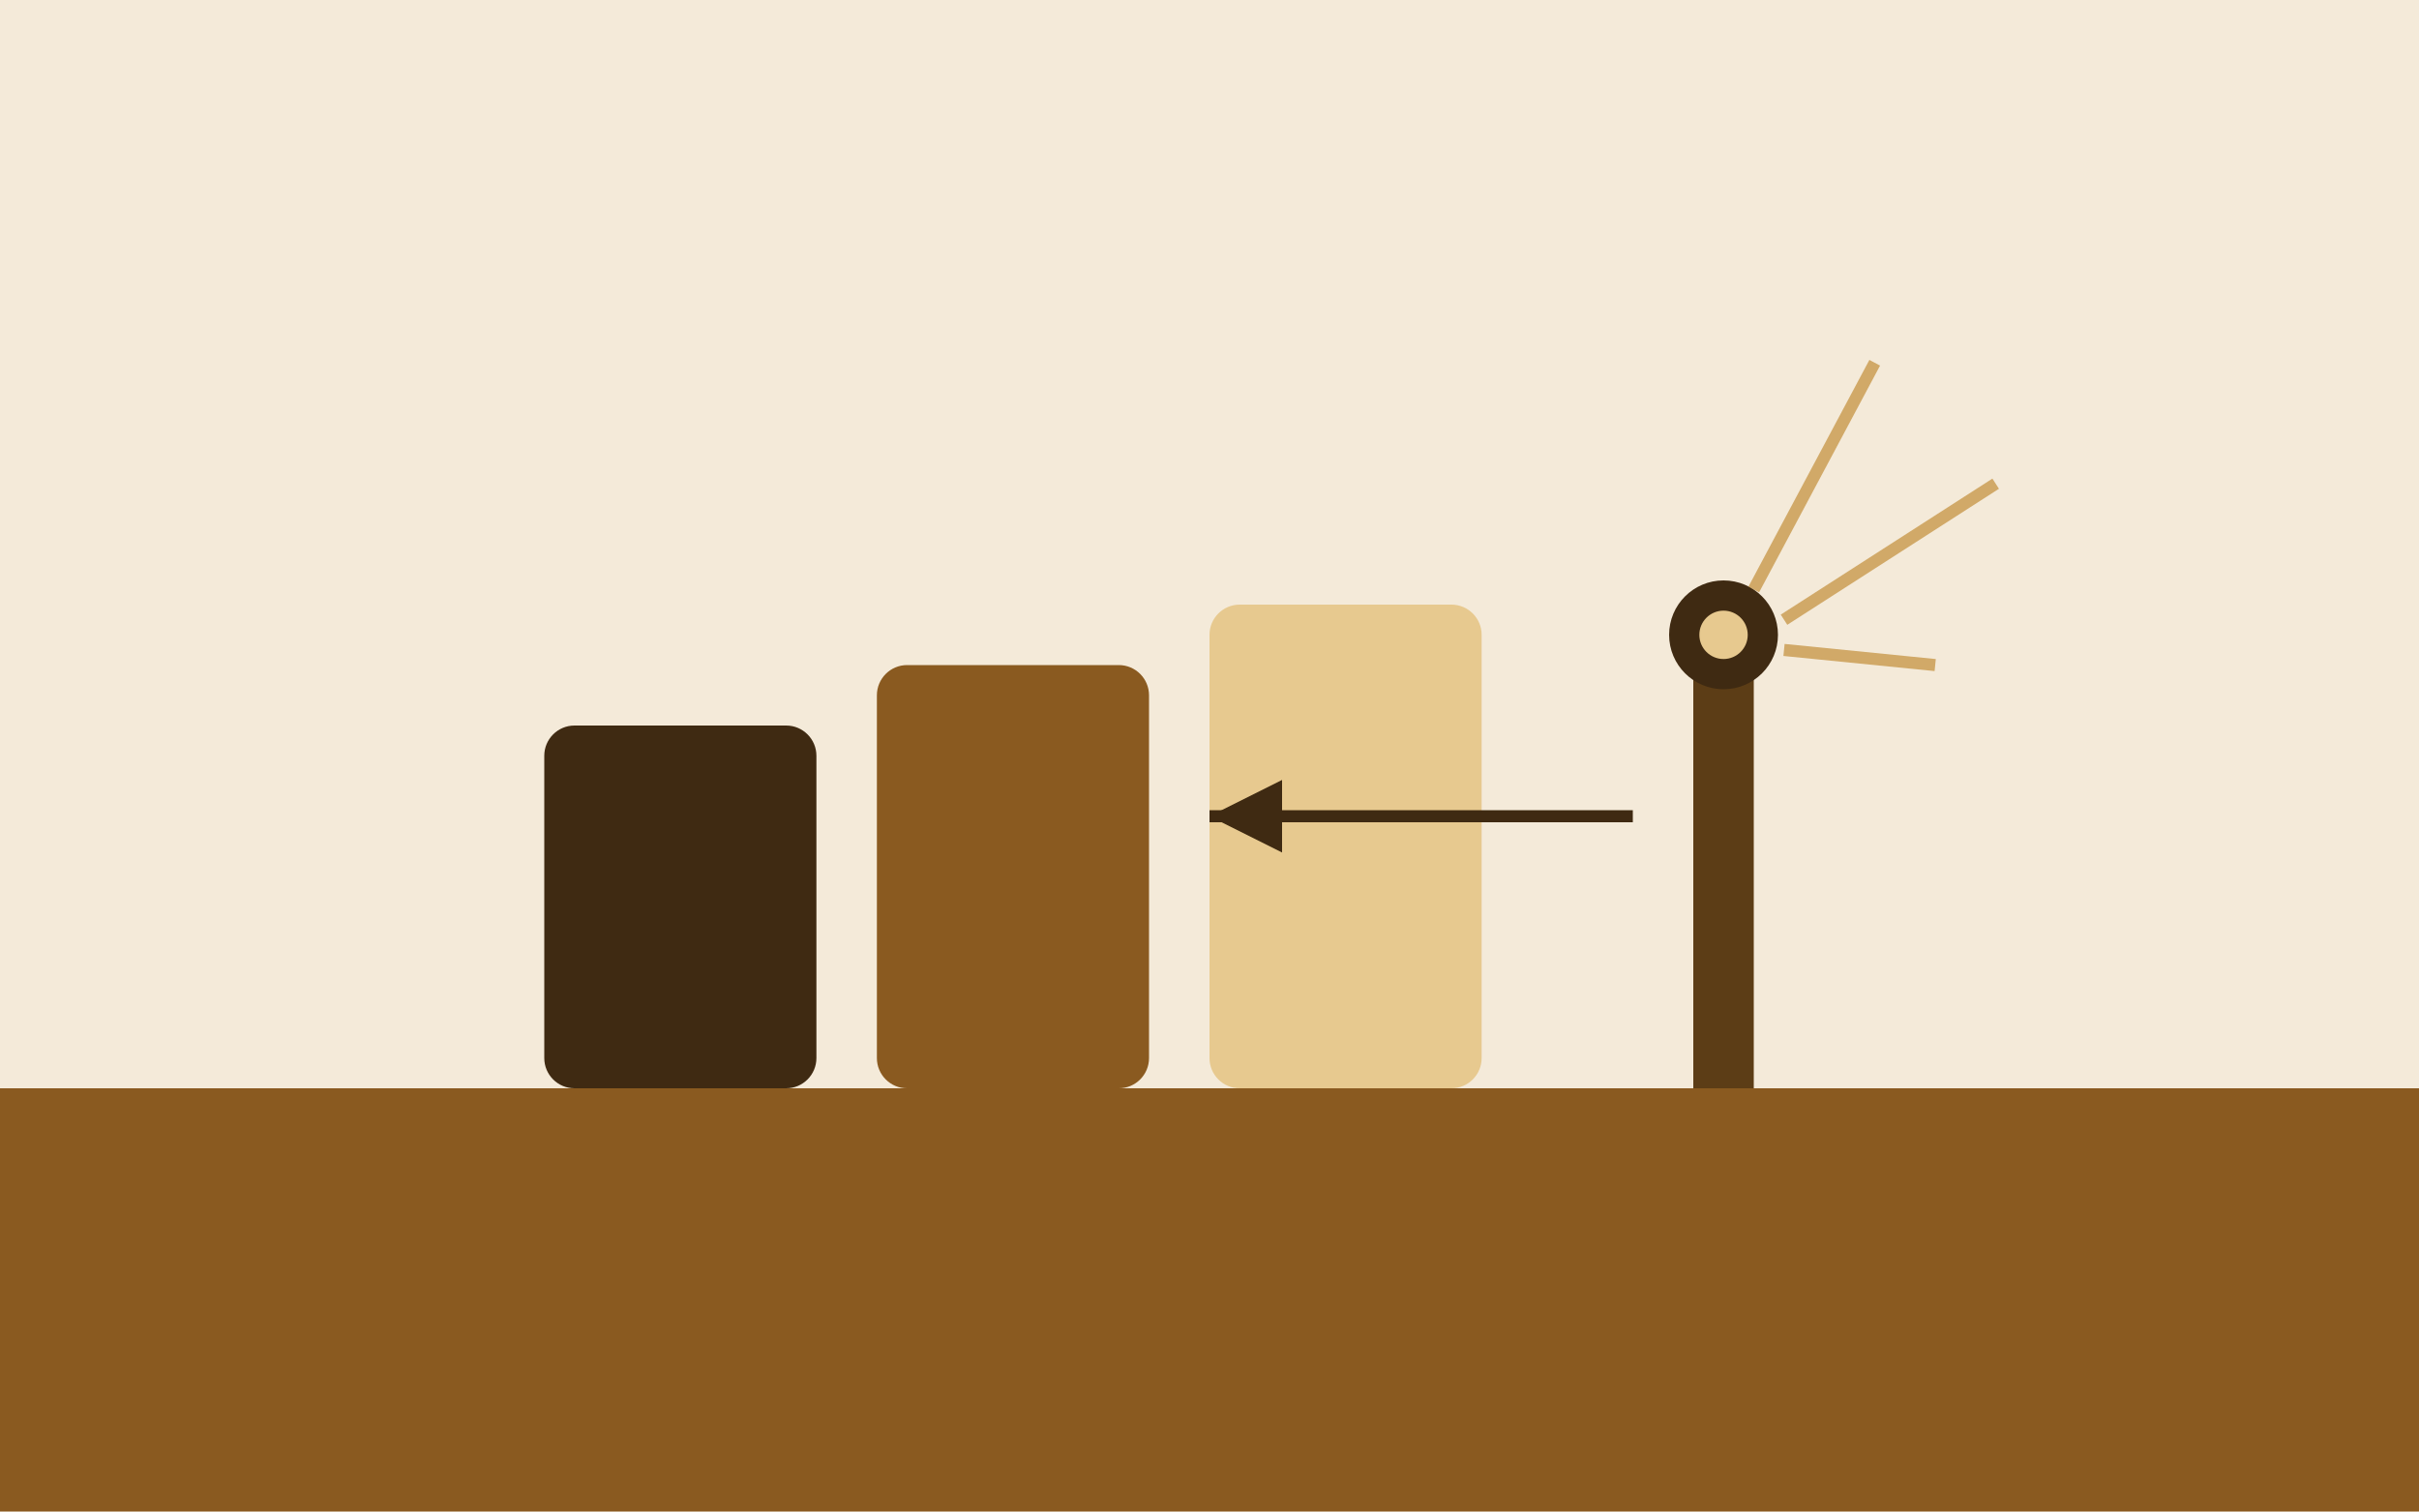
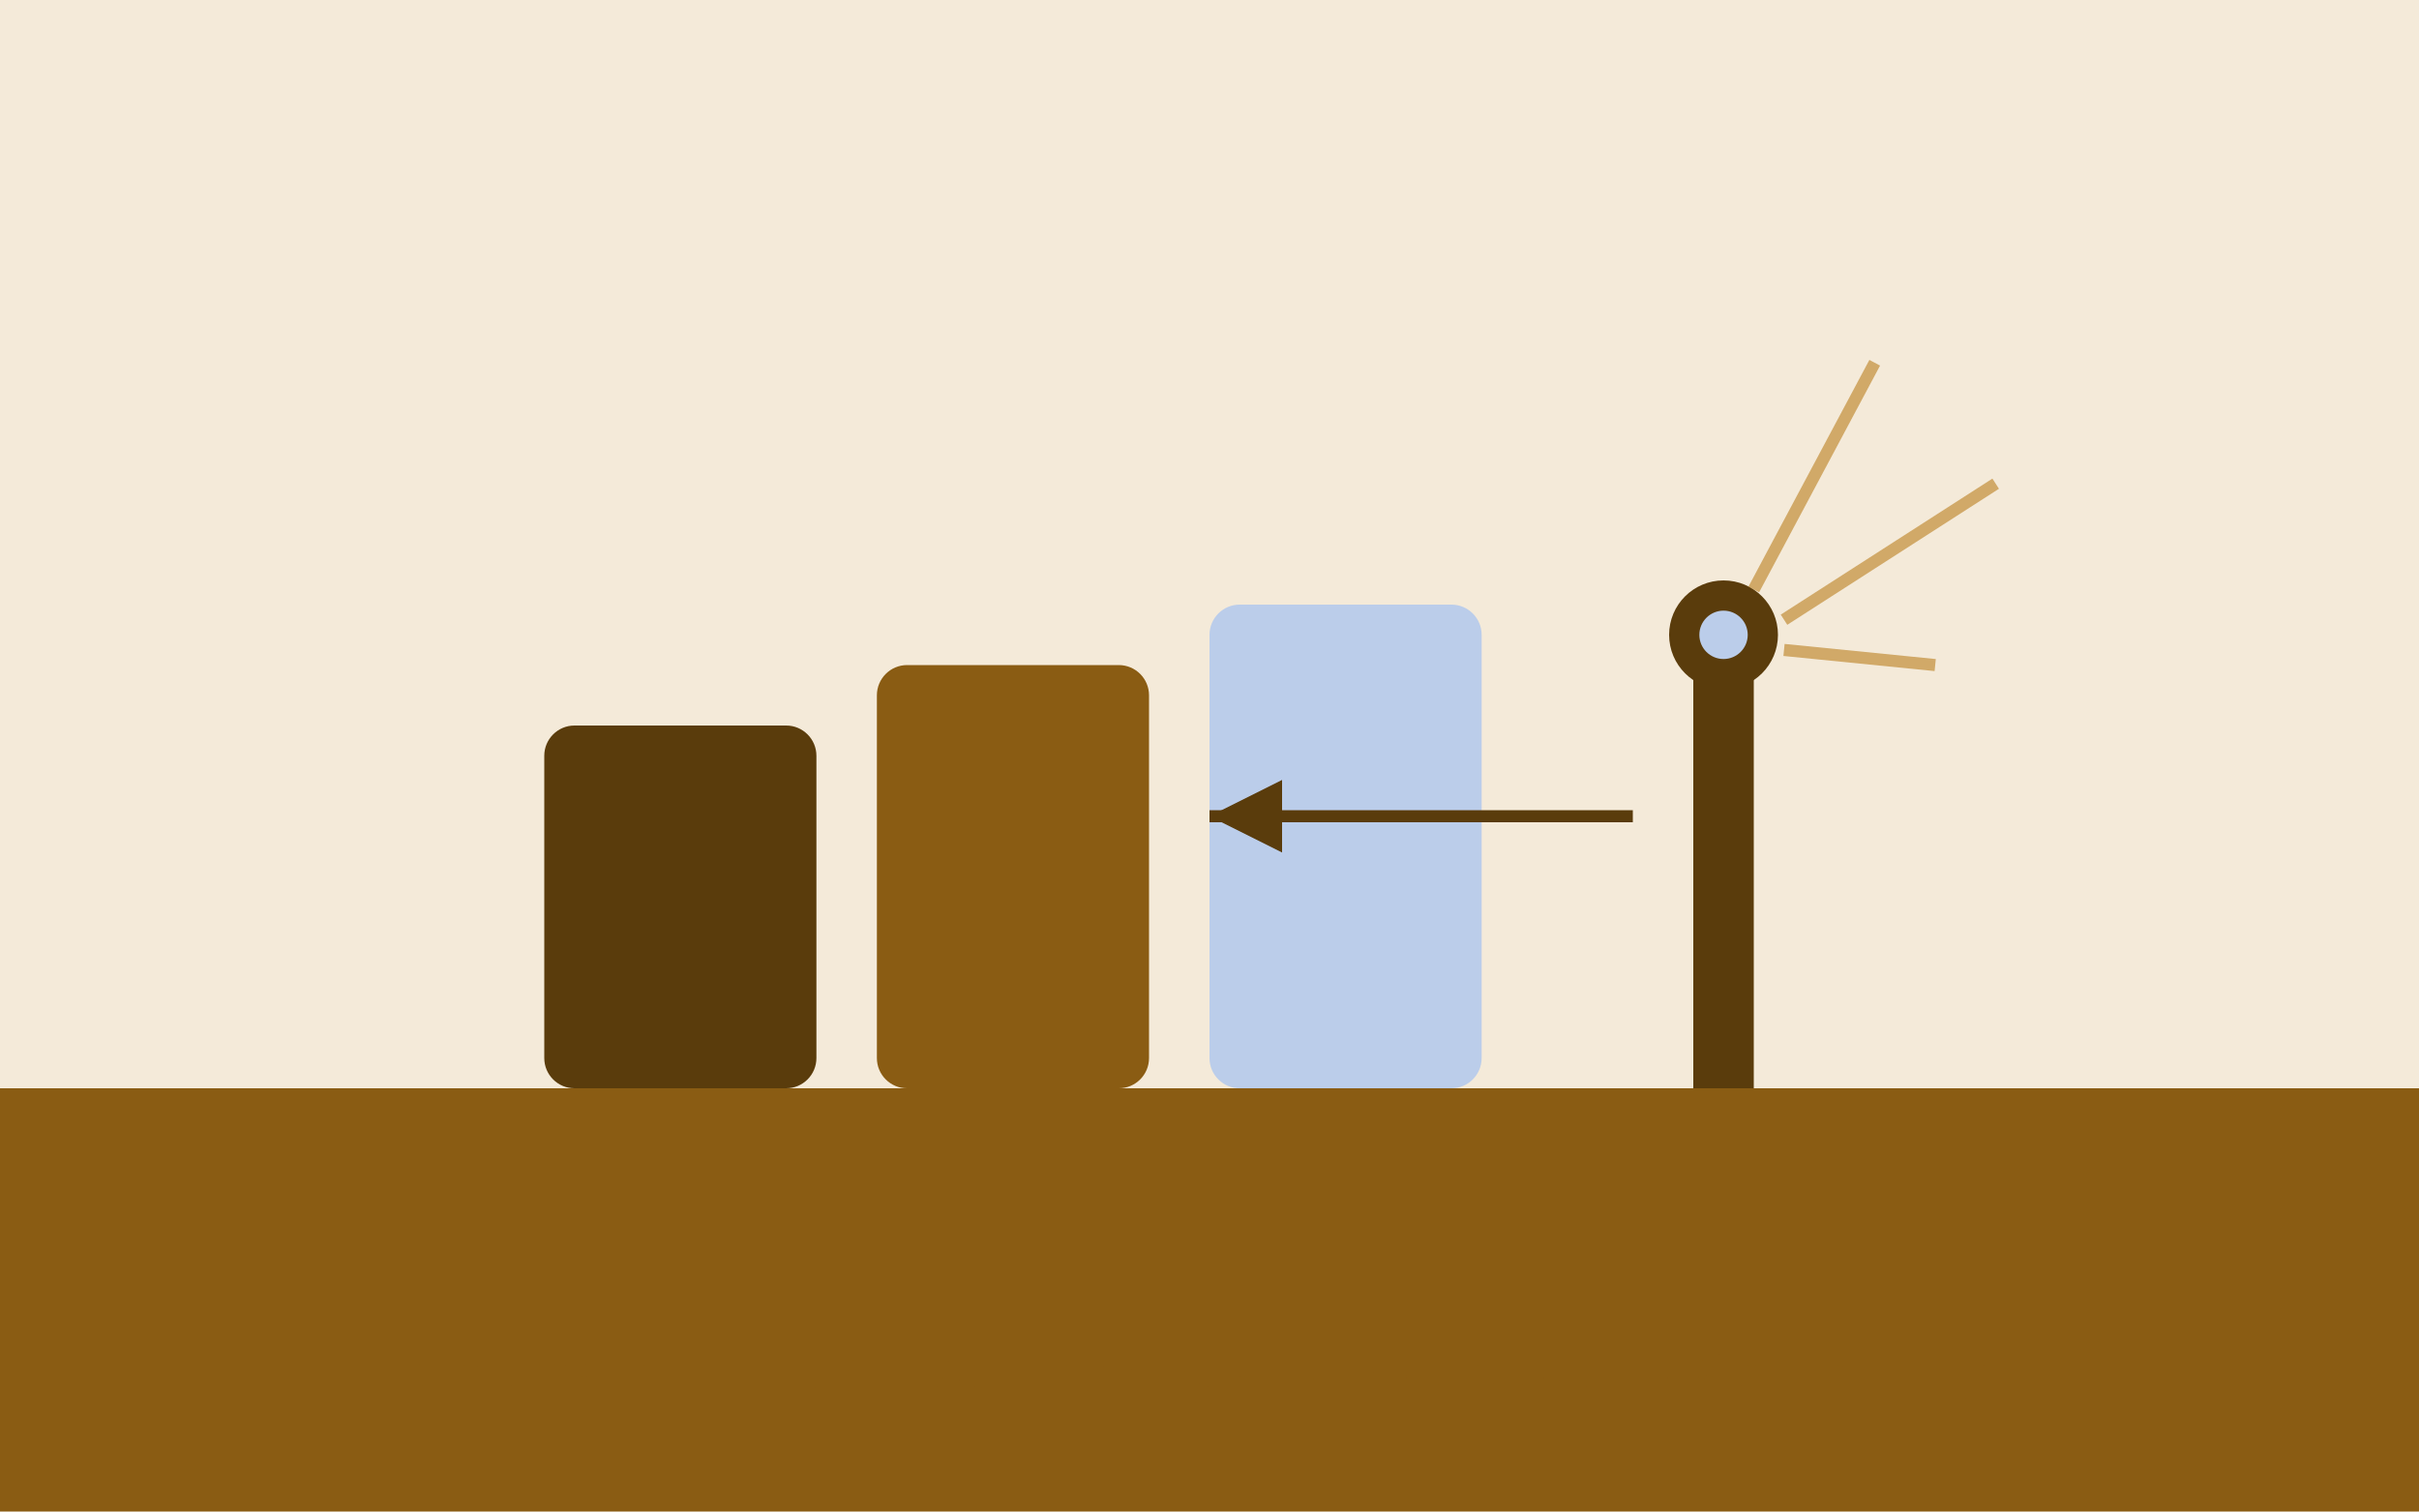
<svg xmlns="http://www.w3.org/2000/svg" viewBox="0 0 800 500" width="800" height="500" role="img" aria-label="Placeholder illustration of an ordinary object whose colour shifts subtly in response to a light sensor reading">
  <rect width="800" height="500" fill="#f4ead9" />
-   <rect x="0" y="360" width="800" height="140" fill="#8a5a20" />
+   <rect x="0" y="360" width="800" height="140" fill="#8a5c13" />
  <g>
-     <rect x="560" y="220" width="20" height="140" fill="#5c3d16" />
-     <circle cx="570" cy="210" r="18" fill="#3f2a12" />
-     <circle cx="570" cy="210" r="8" fill="#e7c98f" />
+     <rect x="560" y="220" width="20" height="140" fill="#5a3c0c" />
+     <circle cx="570" cy="210" r="18" fill="#5a3c0c" />
+     <circle cx="570" cy="210" r="8" fill="#bbcdea" />
  </g>
  <g stroke="#b97d1c" stroke-width="4" opacity="0.6">
    <line x1="620" y1="120" x2="580" y2="195" />
    <line x1="660" y1="160" x2="590" y2="205" />
    <line x1="640" y1="220" x2="590" y2="215" />
  </g>
  <g>
-     <rect x="180" y="240" width="90" height="120" rx="10" fill="#3f2a12" />
-     <rect x="290" y="220" width="90" height="140" rx="10" fill="#8a5a20" />
-     <rect x="400" y="200" width="90" height="160" rx="10" fill="#e7c98f" />
+     <rect x="180" y="240" width="90" height="120" rx="10" fill="#5a3c0c" />
+     <rect x="290" y="220" width="90" height="140" rx="10" fill="#8a5c13" />
+     <rect x="400" y="200" width="90" height="160" rx="10" fill="#bbcdea" />
  </g>
-   <path d="M540,270 Q460,270 400,270" fill="none" stroke="#3f2a12" stroke-width="4" marker-end="url(#arrowhead)" />
+   <path d="M540,270 Q460,270 400,270" fill="none" stroke="#5a3c0c" stroke-width="4" marker-end="url(#arrowhead)" />
  <defs>
    <marker id="arrowhead" markerWidth="10" markerHeight="10" refX="6" refY="3" orient="auto">
-       <path d="M0,0 L6,3 L0,6 Z" fill="#3f2a12" />
+       <path d="M0,0 L6,3 L0,6 Z" fill="#5a3c0c" />
    </marker>
  </defs>
-   <text x="400" y="460" font-family="sans-serif" font-size="18" fill="#8a5a20" text-anchor="middle">placeholder — a sensor reading driving a subtle visible change</text>
+   <text x="400" y="460" font-family="sans-serif" font-size="18" fill="#8a5c13" text-anchor="middle">placeholder — a sensor reading driving a subtle visible change</text>
</svg>
